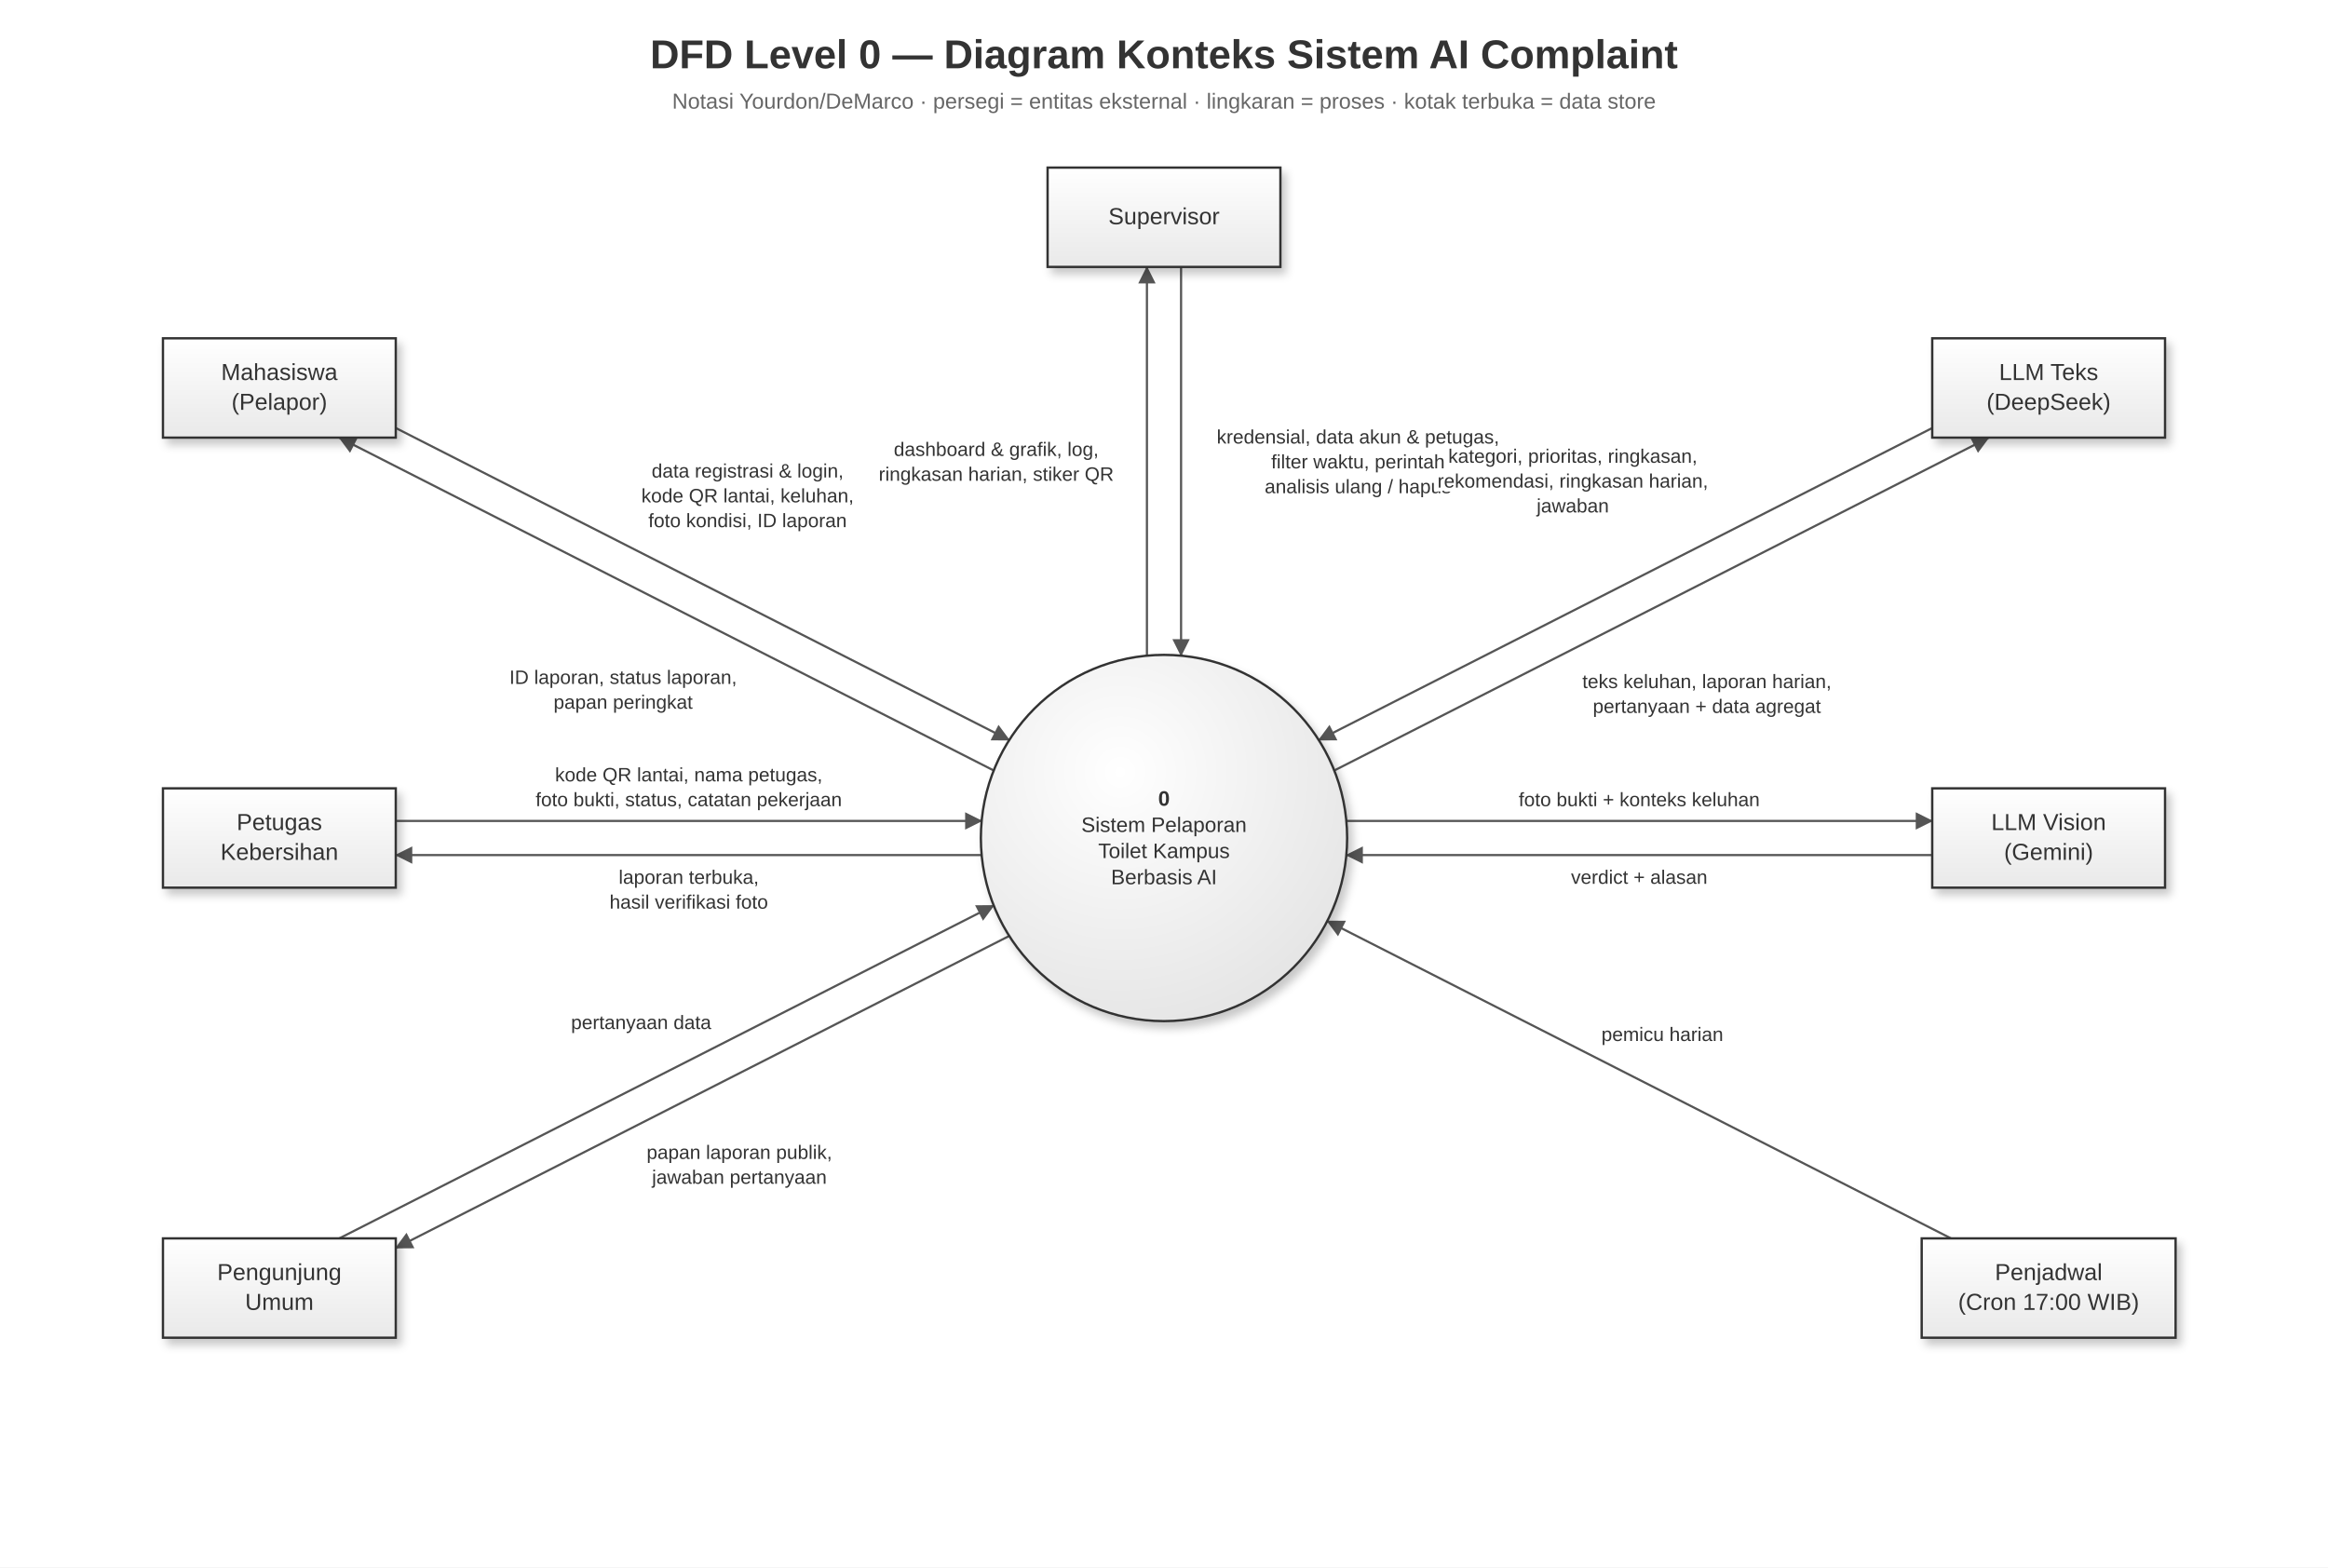
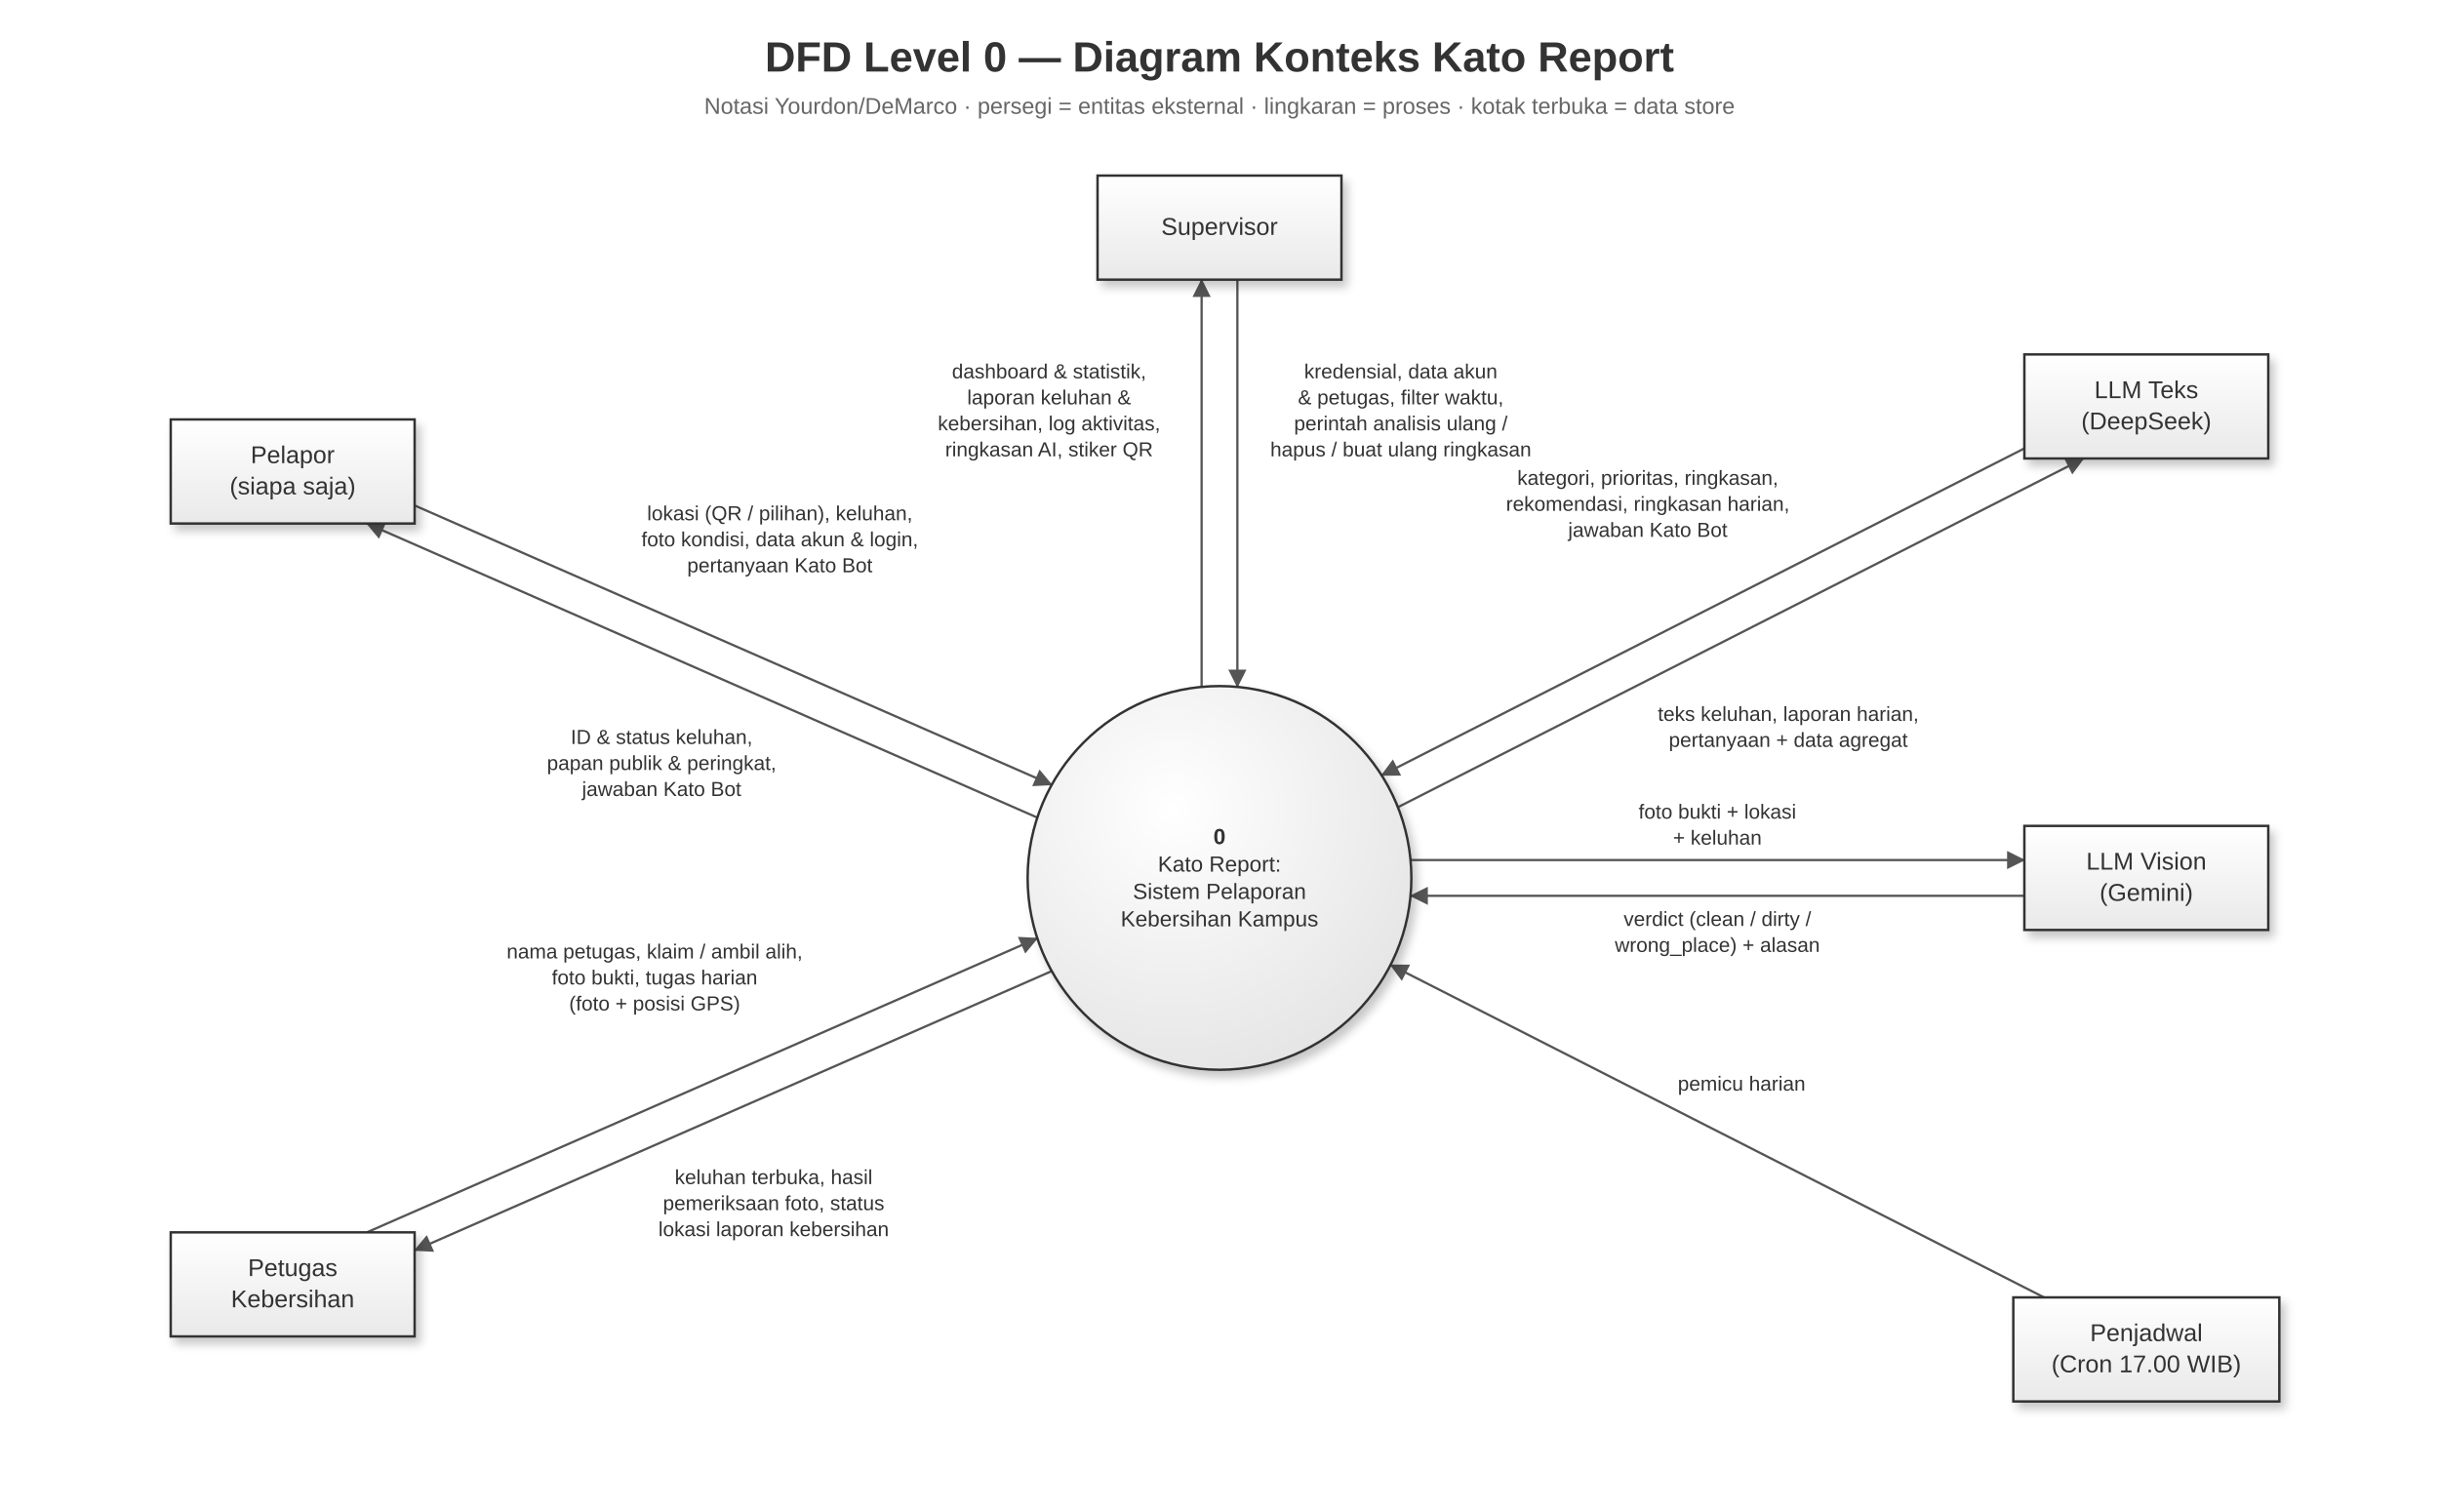
- <svg xmlns="http://www.w3.org/2000/svg" width="1500" height="1010" viewBox="0 0 1500 1010" font-family="Arial, Helvetica, sans-serif" fill="#333333">
+ <svg xmlns="http://www.w3.org/2000/svg" width="1500" height="930" viewBox="0 0 1500 930" font-family="Arial, Helvetica, sans-serif" fill="#333333">
  <defs>
    <filter id="bayang" x="-20%" y="-20%" width="150%" height="150%">
      <feDropShadow dx="3" dy="4" stdDeviation="3" flood-color="#000" flood-opacity="0.22" />
    </filter>
    <radialGradient id="bola" cx="38%" cy="32%" r="75%">
      <stop offset="0" stop-color="#FFFFFF" />
      <stop offset="1" stop-color="#E4E4E4" />
    </radialGradient>
    <linearGradient id="kotak" x1="0" y1="0" x2="0" y2="1">
      <stop offset="0" stop-color="#FFFFFF" />
      <stop offset="1" stop-color="#E9E9E9" />
    </linearGradient>
    <marker id="panah" viewBox="0 0 10 10" refX="9.5" refY="5" markerWidth="8" markerHeight="8" orient="auto">
      <path d="M0,0 L10,5 L0,10 z" fill="#555555" />
    </marker>
  </defs>
-   <rect width="1500" height="1010" fill="#FFFFFF" />
-   <text x="750.0" y="44" font-size="26" font-weight="bold" text-anchor="middle">DFD Level 0 — Diagram Konteks Sistem AI Complaint</text>
+   <rect width="1500" height="930" fill="#FFFFFF" />
+   <text x="750.0" y="44" font-size="26" font-weight="bold" text-anchor="middle">DFD Level 0 — Diagram Konteks Kato Report</text>
  <text x="750.0" y="70" font-size="14" fill="#666" text-anchor="middle">Notasi Yourdon/DeMarco · persegi = entitas eksternal · lingkaran = proses · kotak terbuka = data store</text>
-   <polyline points="255.0,275.8 650.3,476.9" fill="none" stroke="#555555" stroke-width="1.4" marker-end="url(#panah)" />
-   <polyline points="640.3,496.5 218.6,282.0" fill="none" stroke="#555555" stroke-width="1.4" marker-end="url(#panah)" />
-   <polyline points="255.0,529.0 632.5,529.0" fill="none" stroke="#555555" stroke-width="1.4" marker-end="url(#panah)" />
-   <polyline points="632.5,551.0 255.0,551.0" fill="none" stroke="#555555" stroke-width="1.4" marker-end="url(#panah)" />
-   <polyline points="218.6,798.0 640.3,583.5" fill="none" stroke="#555555" stroke-width="1.4" marker-end="url(#panah)" />
-   <polyline points="650.3,603.1 255.0,804.2" fill="none" stroke="#555555" stroke-width="1.4" marker-end="url(#panah)" />
+   <polyline points="255.0,310.9 646.8,482.7" fill="none" stroke="#555555" stroke-width="1.4" marker-end="url(#panah)" />
+   <polyline points="638.0,502.9 225.6,322.0" fill="none" stroke="#555555" stroke-width="1.4" marker-end="url(#panah)" />
+   <polyline points="225.6,758.0 638.0,577.1" fill="none" stroke="#555555" stroke-width="1.4" marker-end="url(#panah)" />
+   <polyline points="646.8,597.3 255.0,769.1" fill="none" stroke="#555555" stroke-width="1.4" marker-end="url(#panah)" />
  <polyline points="761.0,172.0 761.0,422.5" fill="none" stroke="#555555" stroke-width="1.4" marker-end="url(#panah)" />
  <polyline points="739.0,422.5 739.0,172.0" fill="none" stroke="#555555" stroke-width="1.4" marker-end="url(#panah)" />
  <polyline points="859.7,496.5 1281.4,282.0" fill="none" stroke="#555555" stroke-width="1.4" marker-end="url(#panah)" />
  <polyline points="1245.0,275.8 849.7,476.9" fill="none" stroke="#555555" stroke-width="1.4" marker-end="url(#panah)" />
  <polyline points="867.5,529.0 1245.0,529.0" fill="none" stroke="#555555" stroke-width="1.4" marker-end="url(#panah)" />
  <polyline points="1245.0,551.0 867.5,551.0" fill="none" stroke="#555555" stroke-width="1.4" marker-end="url(#panah)" />
  <polyline points="1257.1,798.0 855.2,593.5" fill="none" stroke="#555555" stroke-width="1.4" marker-end="url(#panah)" />
  <circle cx="750" cy="540" r="118" fill="url(#bola)" stroke="#333333" stroke-width="1.5" filter="url(#bayang)" />
  <text x="750" y="519.2" font-size="13.5" text-anchor="middle" font-weight="bold">0</text>
-   <text x="750" y="536.1" font-size="13.5" text-anchor="middle">Sistem Pelaporan</text>
-   <text x="750" y="552.9" font-size="13.5" text-anchor="middle">Toilet Kampus</text>
-   <text x="750" y="569.8" font-size="13.5" text-anchor="middle">Berbasis AI</text>
-   <rect x="105.0" y="218.0" width="150.0" height="64" fill="url(#kotak)" stroke="#333333" stroke-width="1.5" filter="url(#bayang)" />
-   <text x="180.0" y="244.9" font-size="15" text-anchor="middle">Mahasiswa</text>
-   <text x="180.0" y="264.1" font-size="15" text-anchor="middle">(Pelapor)</text>
-   <rect x="105.0" y="508.0" width="150.0" height="64" fill="url(#kotak)" stroke="#333333" stroke-width="1.5" filter="url(#bayang)" />
-   <text x="180.0" y="534.9" font-size="15" text-anchor="middle">Petugas</text>
-   <text x="180.0" y="554.1" font-size="15" text-anchor="middle">Kebersihan</text>
-   <rect x="105.0" y="798.0" width="150.0" height="64" fill="url(#kotak)" stroke="#333333" stroke-width="1.5" filter="url(#bayang)" />
-   <text x="180.0" y="824.9" font-size="15" text-anchor="middle">Pengunjung</text>
-   <text x="180.0" y="844.1" font-size="15" text-anchor="middle">Umum</text>
+   <text x="750" y="536.1" font-size="13.5" text-anchor="middle">Kato Report:</text>
+   <text x="750" y="552.9" font-size="13.5" text-anchor="middle">Sistem Pelaporan</text>
+   <text x="750" y="569.8" font-size="13.5" text-anchor="middle">Kebersihan Kampus</text>
+   <rect x="105.0" y="258.0" width="150.0" height="64" fill="url(#kotak)" stroke="#333333" stroke-width="1.5" filter="url(#bayang)" />
+   <text x="180.0" y="284.9" font-size="15" text-anchor="middle">Pelapor</text>
+   <text x="180.0" y="304.1" font-size="15" text-anchor="middle">(siapa saja)</text>
+   <rect x="105.0" y="758.0" width="150.0" height="64" fill="url(#kotak)" stroke="#333333" stroke-width="1.5" filter="url(#bayang)" />
+   <text x="180.0" y="784.9" font-size="15" text-anchor="middle">Petugas</text>
+   <text x="180.0" y="804.1" font-size="15" text-anchor="middle">Kebersihan</text>
  <rect x="675.0" y="108.0" width="150.0" height="64" fill="url(#kotak)" stroke="#333333" stroke-width="1.5" filter="url(#bayang)" />
  <text x="750.0" y="144.5" font-size="15" text-anchor="middle">Supervisor</text>
  <rect x="1245.0" y="218.0" width="150.0" height="64" fill="url(#kotak)" stroke="#333333" stroke-width="1.5" filter="url(#bayang)" />
  <text x="1320.0" y="244.9" font-size="15" text-anchor="middle">LLM Teks</text>
  <text x="1320.0" y="264.1" font-size="15" text-anchor="middle">(DeepSeek)</text>
  <rect x="1245.0" y="508.0" width="150.0" height="64" fill="url(#kotak)" stroke="#333333" stroke-width="1.5" filter="url(#bayang)" />
  <text x="1320.0" y="534.9" font-size="15" text-anchor="middle">LLM Vision</text>
  <text x="1320.0" y="554.1" font-size="15" text-anchor="middle">(Gemini)</text>
  <rect x="1238.2" y="798.0" width="163.6" height="64" fill="url(#kotak)" stroke="#333333" stroke-width="1.5" filter="url(#bayang)" />
  <text x="1320.0" y="824.9" font-size="15" text-anchor="middle">Penjadwal</text>
-   <text x="1320.0" y="844.1" font-size="15" text-anchor="middle">(Cron 17:00 WIB)</text>
-   <text x="481.7" y="307.7" font-size="12.5" text-anchor="middle" stroke="#FFFFFF" stroke-width="5" stroke-linejoin="round" paint-order="stroke">data registrasi &amp; login,</text>
-   <text x="481.7" y="323.7" font-size="12.5" text-anchor="middle" stroke="#FFFFFF" stroke-width="5" stroke-linejoin="round" paint-order="stroke">kode QR lantai, keluhan,</text>
-   <text x="481.7" y="339.7" font-size="12.5" text-anchor="middle" stroke="#FFFFFF" stroke-width="5" stroke-linejoin="round" paint-order="stroke">foto kondisi, ID laporan</text>
-   <text x="401.5" y="440.7" font-size="12.5" text-anchor="middle" stroke="#FFFFFF" stroke-width="5" stroke-linejoin="round" paint-order="stroke">ID laporan, status laporan,</text>
-   <text x="401.5" y="456.7" font-size="12.5" text-anchor="middle" stroke="#FFFFFF" stroke-width="5" stroke-linejoin="round" paint-order="stroke">papan peringkat</text>
-   <text x="443.8" y="503.5" font-size="12.5" text-anchor="middle" stroke="#FFFFFF" stroke-width="5" stroke-linejoin="round" paint-order="stroke">kode QR lantai, nama petugas,</text>
-   <text x="443.8" y="519.5" font-size="12.5" text-anchor="middle" stroke="#FFFFFF" stroke-width="5" stroke-linejoin="round" paint-order="stroke">foto bukti, status, catatan pekerjaan</text>
-   <text x="443.8" y="569.5" font-size="12.5" text-anchor="middle" stroke="#FFFFFF" stroke-width="5" stroke-linejoin="round" paint-order="stroke">laporan terbuka,</text>
-   <text x="443.8" y="585.5" font-size="12.5" text-anchor="middle" stroke="#FFFFFF" stroke-width="5" stroke-linejoin="round" paint-order="stroke">hasil verifikasi foto</text>
-   <text x="413.1" y="663.1" font-size="12.5" text-anchor="middle" stroke="#FFFFFF" stroke-width="5" stroke-linejoin="round" paint-order="stroke">pertanyaan data</text>
-   <text x="476.4" y="746.8" font-size="12.5" text-anchor="middle" stroke="#FFFFFF" stroke-width="5" stroke-linejoin="round" paint-order="stroke">papan laporan publik,</text>
-   <text x="476.4" y="762.8" font-size="12.5" text-anchor="middle" stroke="#FFFFFF" stroke-width="5" stroke-linejoin="round" paint-order="stroke">jawaban pertanyaan</text>
-   <text x="875.0" y="285.8" font-size="12.5" text-anchor="middle" stroke="#FFFFFF" stroke-width="5" stroke-linejoin="round" paint-order="stroke">kredensial, data akun &amp; petugas,</text>
-   <text x="875.0" y="301.8" font-size="12.5" text-anchor="middle" stroke="#FFFFFF" stroke-width="5" stroke-linejoin="round" paint-order="stroke">filter waktu, perintah</text>
-   <text x="875.0" y="317.8" font-size="12.5" text-anchor="middle" stroke="#FFFFFF" stroke-width="5" stroke-linejoin="round" paint-order="stroke">analisis ulang / hapus</text>
-   <text x="641.9" y="293.8" font-size="12.5" text-anchor="middle" stroke="#FFFFFF" stroke-width="5" stroke-linejoin="round" paint-order="stroke">dashboard &amp; grafik, log,</text>
-   <text x="641.9" y="309.8" font-size="12.5" text-anchor="middle" stroke="#FFFFFF" stroke-width="5" stroke-linejoin="round" paint-order="stroke">ringkasan harian, stiker QR</text>
+   <text x="1320.0" y="844.1" font-size="15" text-anchor="middle">(Cron 17.00 WIB)</text>
+   <text x="479.6" y="320.0" font-size="12.5" text-anchor="middle" stroke="#FFFFFF" stroke-width="5" stroke-linejoin="round" paint-order="stroke">lokasi (QR / pilihan), keluhan,</text>
+   <text x="479.6" y="336.0" font-size="12.5" text-anchor="middle" stroke="#FFFFFF" stroke-width="5" stroke-linejoin="round" paint-order="stroke">foto kondisi, data akun &amp; login,</text>
+   <text x="479.6" y="352.0" font-size="12.5" text-anchor="middle" stroke="#FFFFFF" stroke-width="5" stroke-linejoin="round" paint-order="stroke">pertanyaan Kato Bot</text>
+   <text x="406.9" y="457.6" font-size="12.5" text-anchor="middle" stroke="#FFFFFF" stroke-width="5" stroke-linejoin="round" paint-order="stroke">ID &amp; status keluhan,</text>
+   <text x="406.9" y="473.6" font-size="12.5" text-anchor="middle" stroke="#FFFFFF" stroke-width="5" stroke-linejoin="round" paint-order="stroke">papan publik &amp; peringkat,</text>
+   <text x="406.9" y="489.6" font-size="12.5" text-anchor="middle" stroke="#FFFFFF" stroke-width="5" stroke-linejoin="round" paint-order="stroke">jawaban Kato Bot</text>
+   <text x="402.6" y="589.5" font-size="12.5" text-anchor="middle" stroke="#FFFFFF" stroke-width="5" stroke-linejoin="round" paint-order="stroke">nama petugas, klaim / ambil alih,</text>
+   <text x="402.6" y="605.5" font-size="12.5" text-anchor="middle" stroke="#FFFFFF" stroke-width="5" stroke-linejoin="round" paint-order="stroke">foto bukti, tugas harian</text>
+   <text x="402.6" y="621.5" font-size="12.5" text-anchor="middle" stroke="#FFFFFF" stroke-width="5" stroke-linejoin="round" paint-order="stroke">(foto + posisi GPS)</text>
+   <text x="475.8" y="728.3" font-size="12.5" text-anchor="middle" stroke="#FFFFFF" stroke-width="5" stroke-linejoin="round" paint-order="stroke">keluhan terbuka, hasil</text>
+   <text x="475.8" y="744.3" font-size="12.5" text-anchor="middle" stroke="#FFFFFF" stroke-width="5" stroke-linejoin="round" paint-order="stroke">pemeriksaan foto, status</text>
+   <text x="475.8" y="760.3" font-size="12.5" text-anchor="middle" stroke="#FFFFFF" stroke-width="5" stroke-linejoin="round" paint-order="stroke">lokasi laporan kebersihan</text>
+   <text x="861.5" y="232.7" font-size="12.5" text-anchor="middle" stroke="#FFFFFF" stroke-width="5" stroke-linejoin="round" paint-order="stroke">kredensial, data akun</text>
+   <text x="861.5" y="248.7" font-size="12.5" text-anchor="middle" stroke="#FFFFFF" stroke-width="5" stroke-linejoin="round" paint-order="stroke">&amp; petugas, filter waktu,</text>
+   <text x="861.5" y="264.7" font-size="12.5" text-anchor="middle" stroke="#FFFFFF" stroke-width="5" stroke-linejoin="round" paint-order="stroke">perintah analisis ulang /</text>
+   <text x="861.5" y="280.7" font-size="12.5" text-anchor="middle" stroke="#FFFFFF" stroke-width="5" stroke-linejoin="round" paint-order="stroke">hapus / buat ulang ringkasan</text>
+   <text x="645.2" y="232.7" font-size="12.5" text-anchor="middle" stroke="#FFFFFF" stroke-width="5" stroke-linejoin="round" paint-order="stroke">dashboard &amp; statistik,</text>
+   <text x="645.2" y="248.7" font-size="12.5" text-anchor="middle" stroke="#FFFFFF" stroke-width="5" stroke-linejoin="round" paint-order="stroke">laporan keluhan &amp;</text>
+   <text x="645.2" y="264.7" font-size="12.5" text-anchor="middle" stroke="#FFFFFF" stroke-width="5" stroke-linejoin="round" paint-order="stroke">kebersihan, log aktivitas,</text>
+   <text x="645.2" y="280.7" font-size="12.5" text-anchor="middle" stroke="#FFFFFF" stroke-width="5" stroke-linejoin="round" paint-order="stroke">ringkasan AI, stiker QR</text>
  <text x="1099.8" y="443.4" font-size="12.5" text-anchor="middle" stroke="#FFFFFF" stroke-width="5" stroke-linejoin="round" paint-order="stroke">teks keluhan, laporan harian,</text>
  <text x="1099.8" y="459.4" font-size="12.5" text-anchor="middle" stroke="#FFFFFF" stroke-width="5" stroke-linejoin="round" paint-order="stroke">pertanyaan + data agregat</text>
  <text x="1013.4" y="298.2" font-size="12.5" text-anchor="middle" stroke="#FFFFFF" stroke-width="5" stroke-linejoin="round" paint-order="stroke">kategori, prioritas, ringkasan,</text>
  <text x="1013.4" y="314.2" font-size="12.5" text-anchor="middle" stroke="#FFFFFF" stroke-width="5" stroke-linejoin="round" paint-order="stroke">rekomendasi, ringkasan harian,</text>
-   <text x="1013.4" y="330.2" font-size="12.5" text-anchor="middle" stroke="#FFFFFF" stroke-width="5" stroke-linejoin="round" paint-order="stroke">jawaban</text>
-   <text x="1056.2" y="519.5" font-size="12.5" text-anchor="middle" stroke="#FFFFFF" stroke-width="5" stroke-linejoin="round" paint-order="stroke">foto bukti + konteks keluhan</text>
-   <text x="1056.2" y="569.5" font-size="12.5" text-anchor="middle" stroke="#FFFFFF" stroke-width="5" stroke-linejoin="round" paint-order="stroke">verdict + alasan</text>
+   <text x="1013.4" y="330.2" font-size="12.5" text-anchor="middle" stroke="#FFFFFF" stroke-width="5" stroke-linejoin="round" paint-order="stroke">jawaban Kato Bot</text>
+   <text x="1056.2" y="503.5" font-size="12.5" text-anchor="middle" stroke="#FFFFFF" stroke-width="5" stroke-linejoin="round" paint-order="stroke">foto bukti + lokasi</text>
+   <text x="1056.2" y="519.5" font-size="12.5" text-anchor="middle" stroke="#FFFFFF" stroke-width="5" stroke-linejoin="round" paint-order="stroke">+ keluhan</text>
+   <text x="1056.2" y="569.5" font-size="12.5" text-anchor="middle" stroke="#FFFFFF" stroke-width="5" stroke-linejoin="round" paint-order="stroke">verdict (clean / dirty /</text>
+   <text x="1056.2" y="585.5" font-size="12.5" text-anchor="middle" stroke="#FFFFFF" stroke-width="5" stroke-linejoin="round" paint-order="stroke">wrong_place) + alasan</text>
  <text x="1071.1" y="670.8" font-size="12.5" text-anchor="middle" stroke="#FFFFFF" stroke-width="5" stroke-linejoin="round" paint-order="stroke">pemicu harian</text>
</svg>
